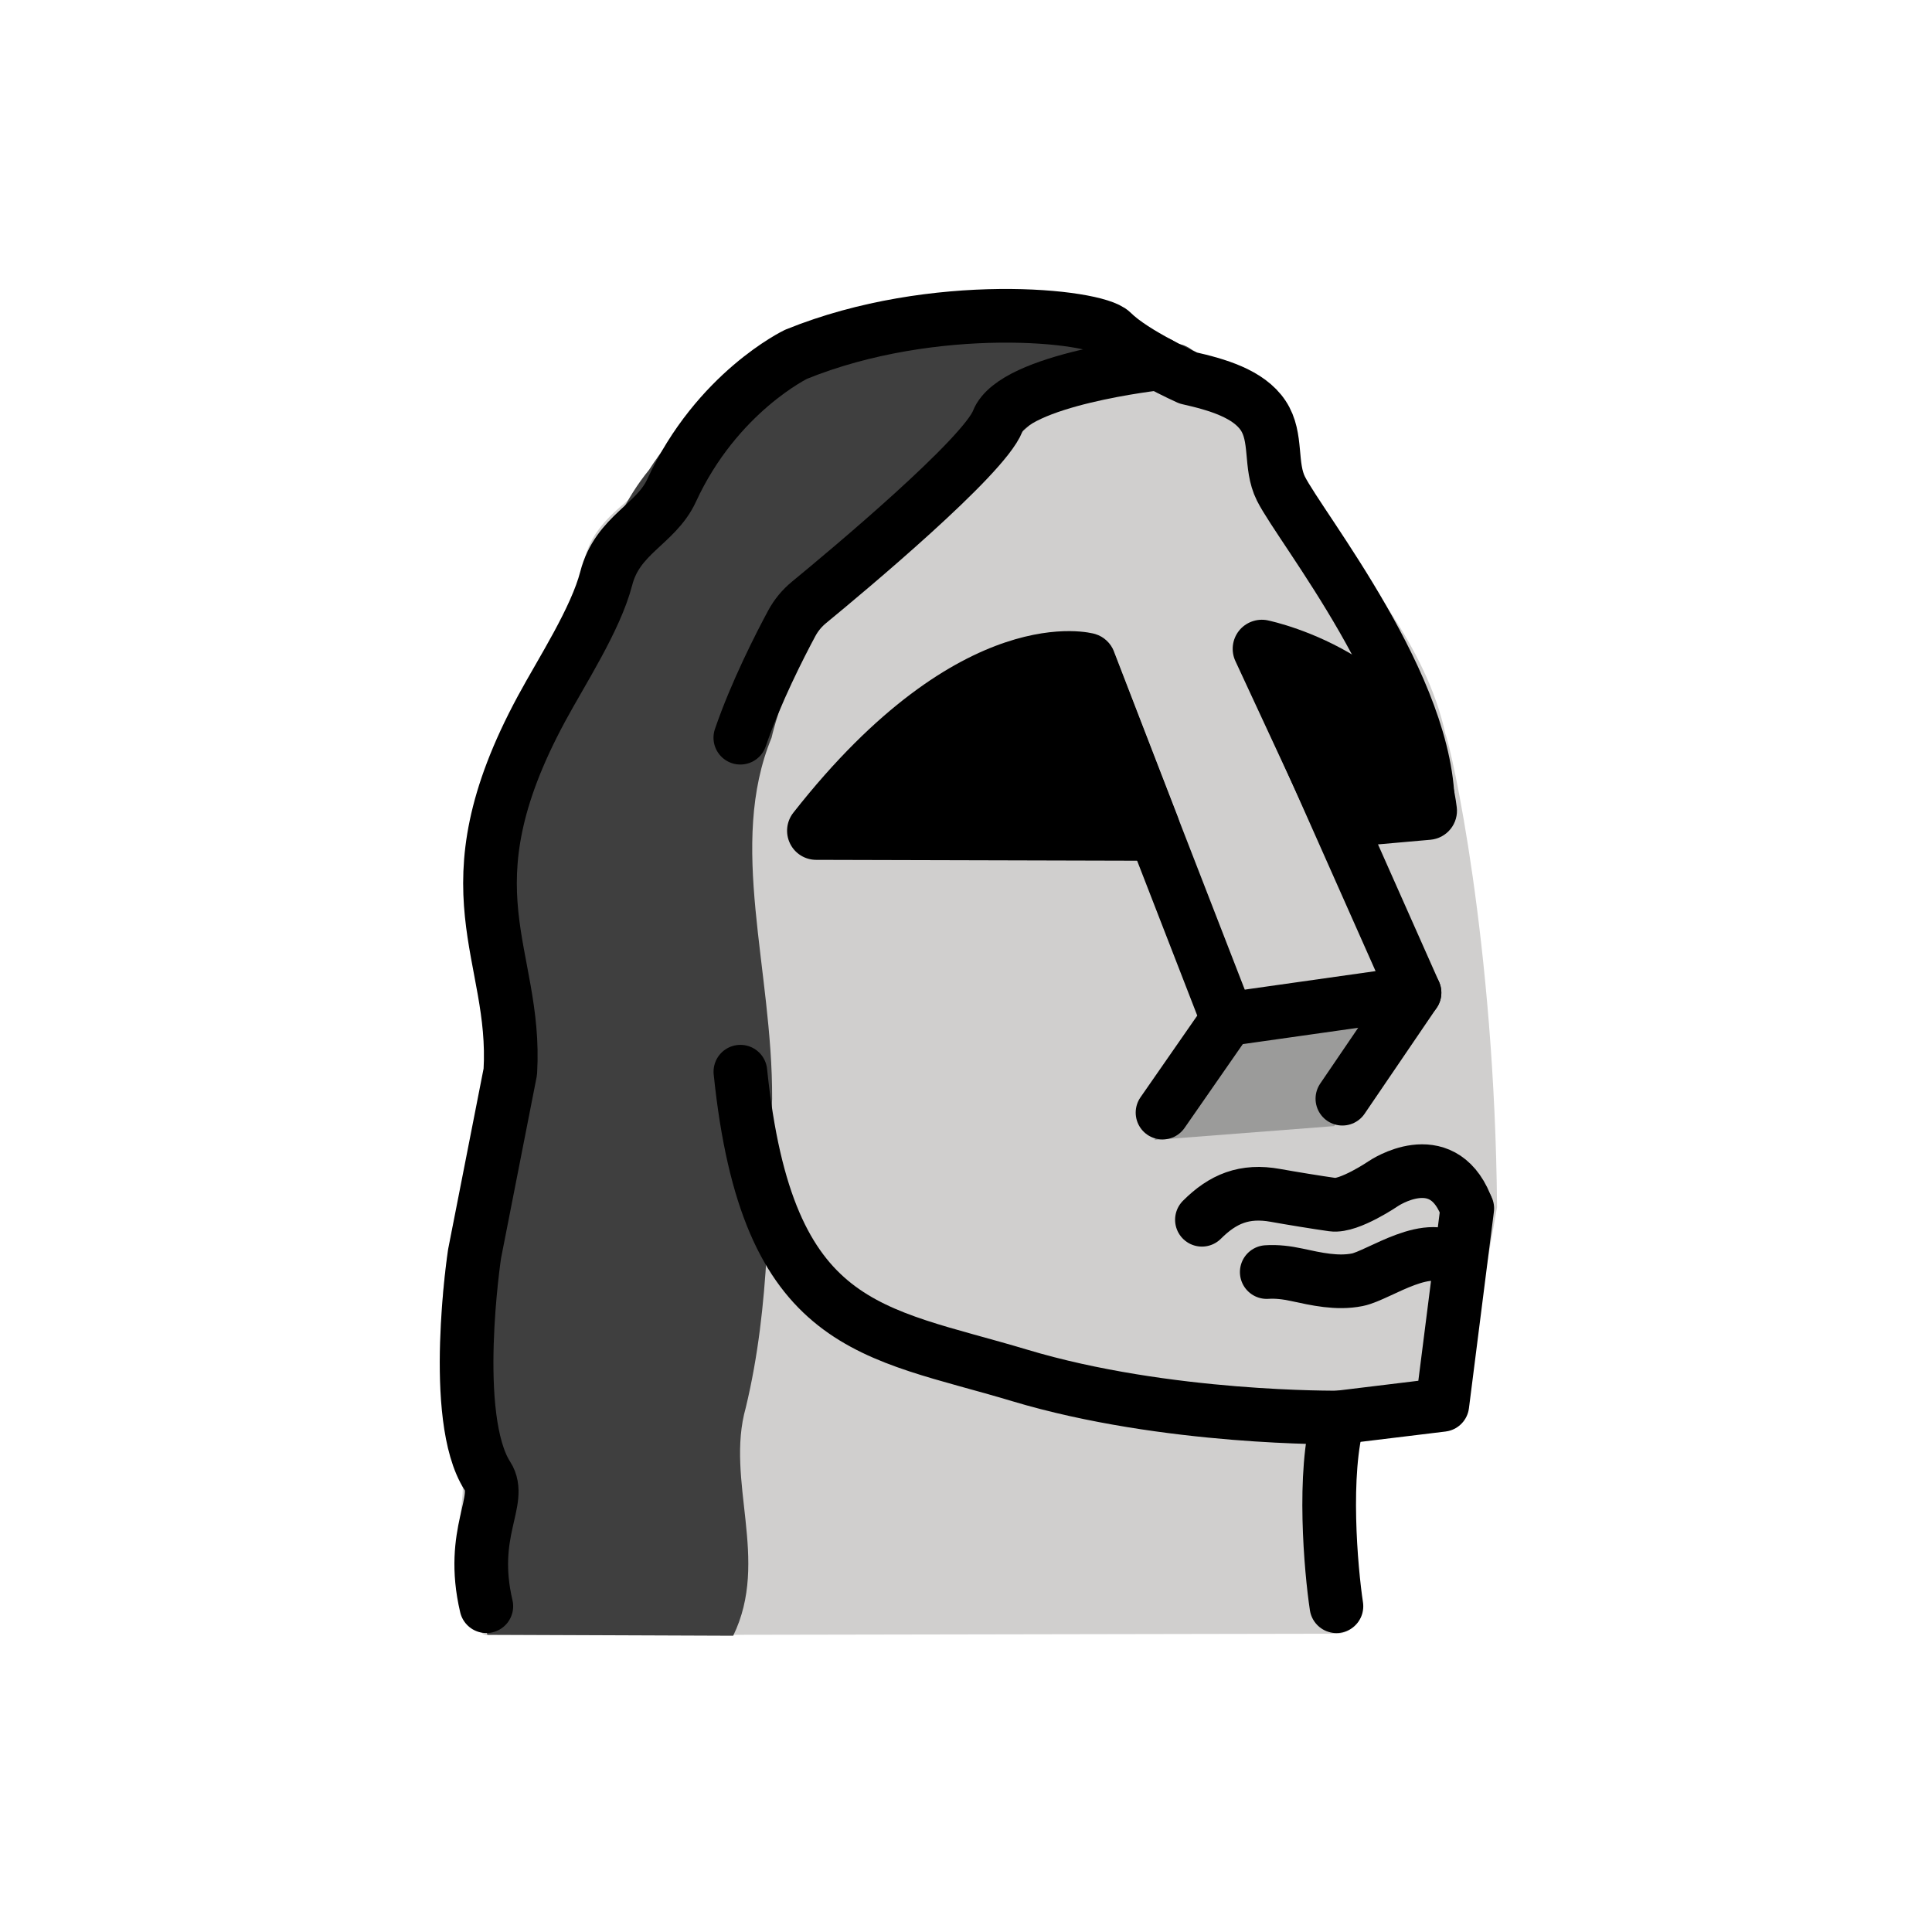
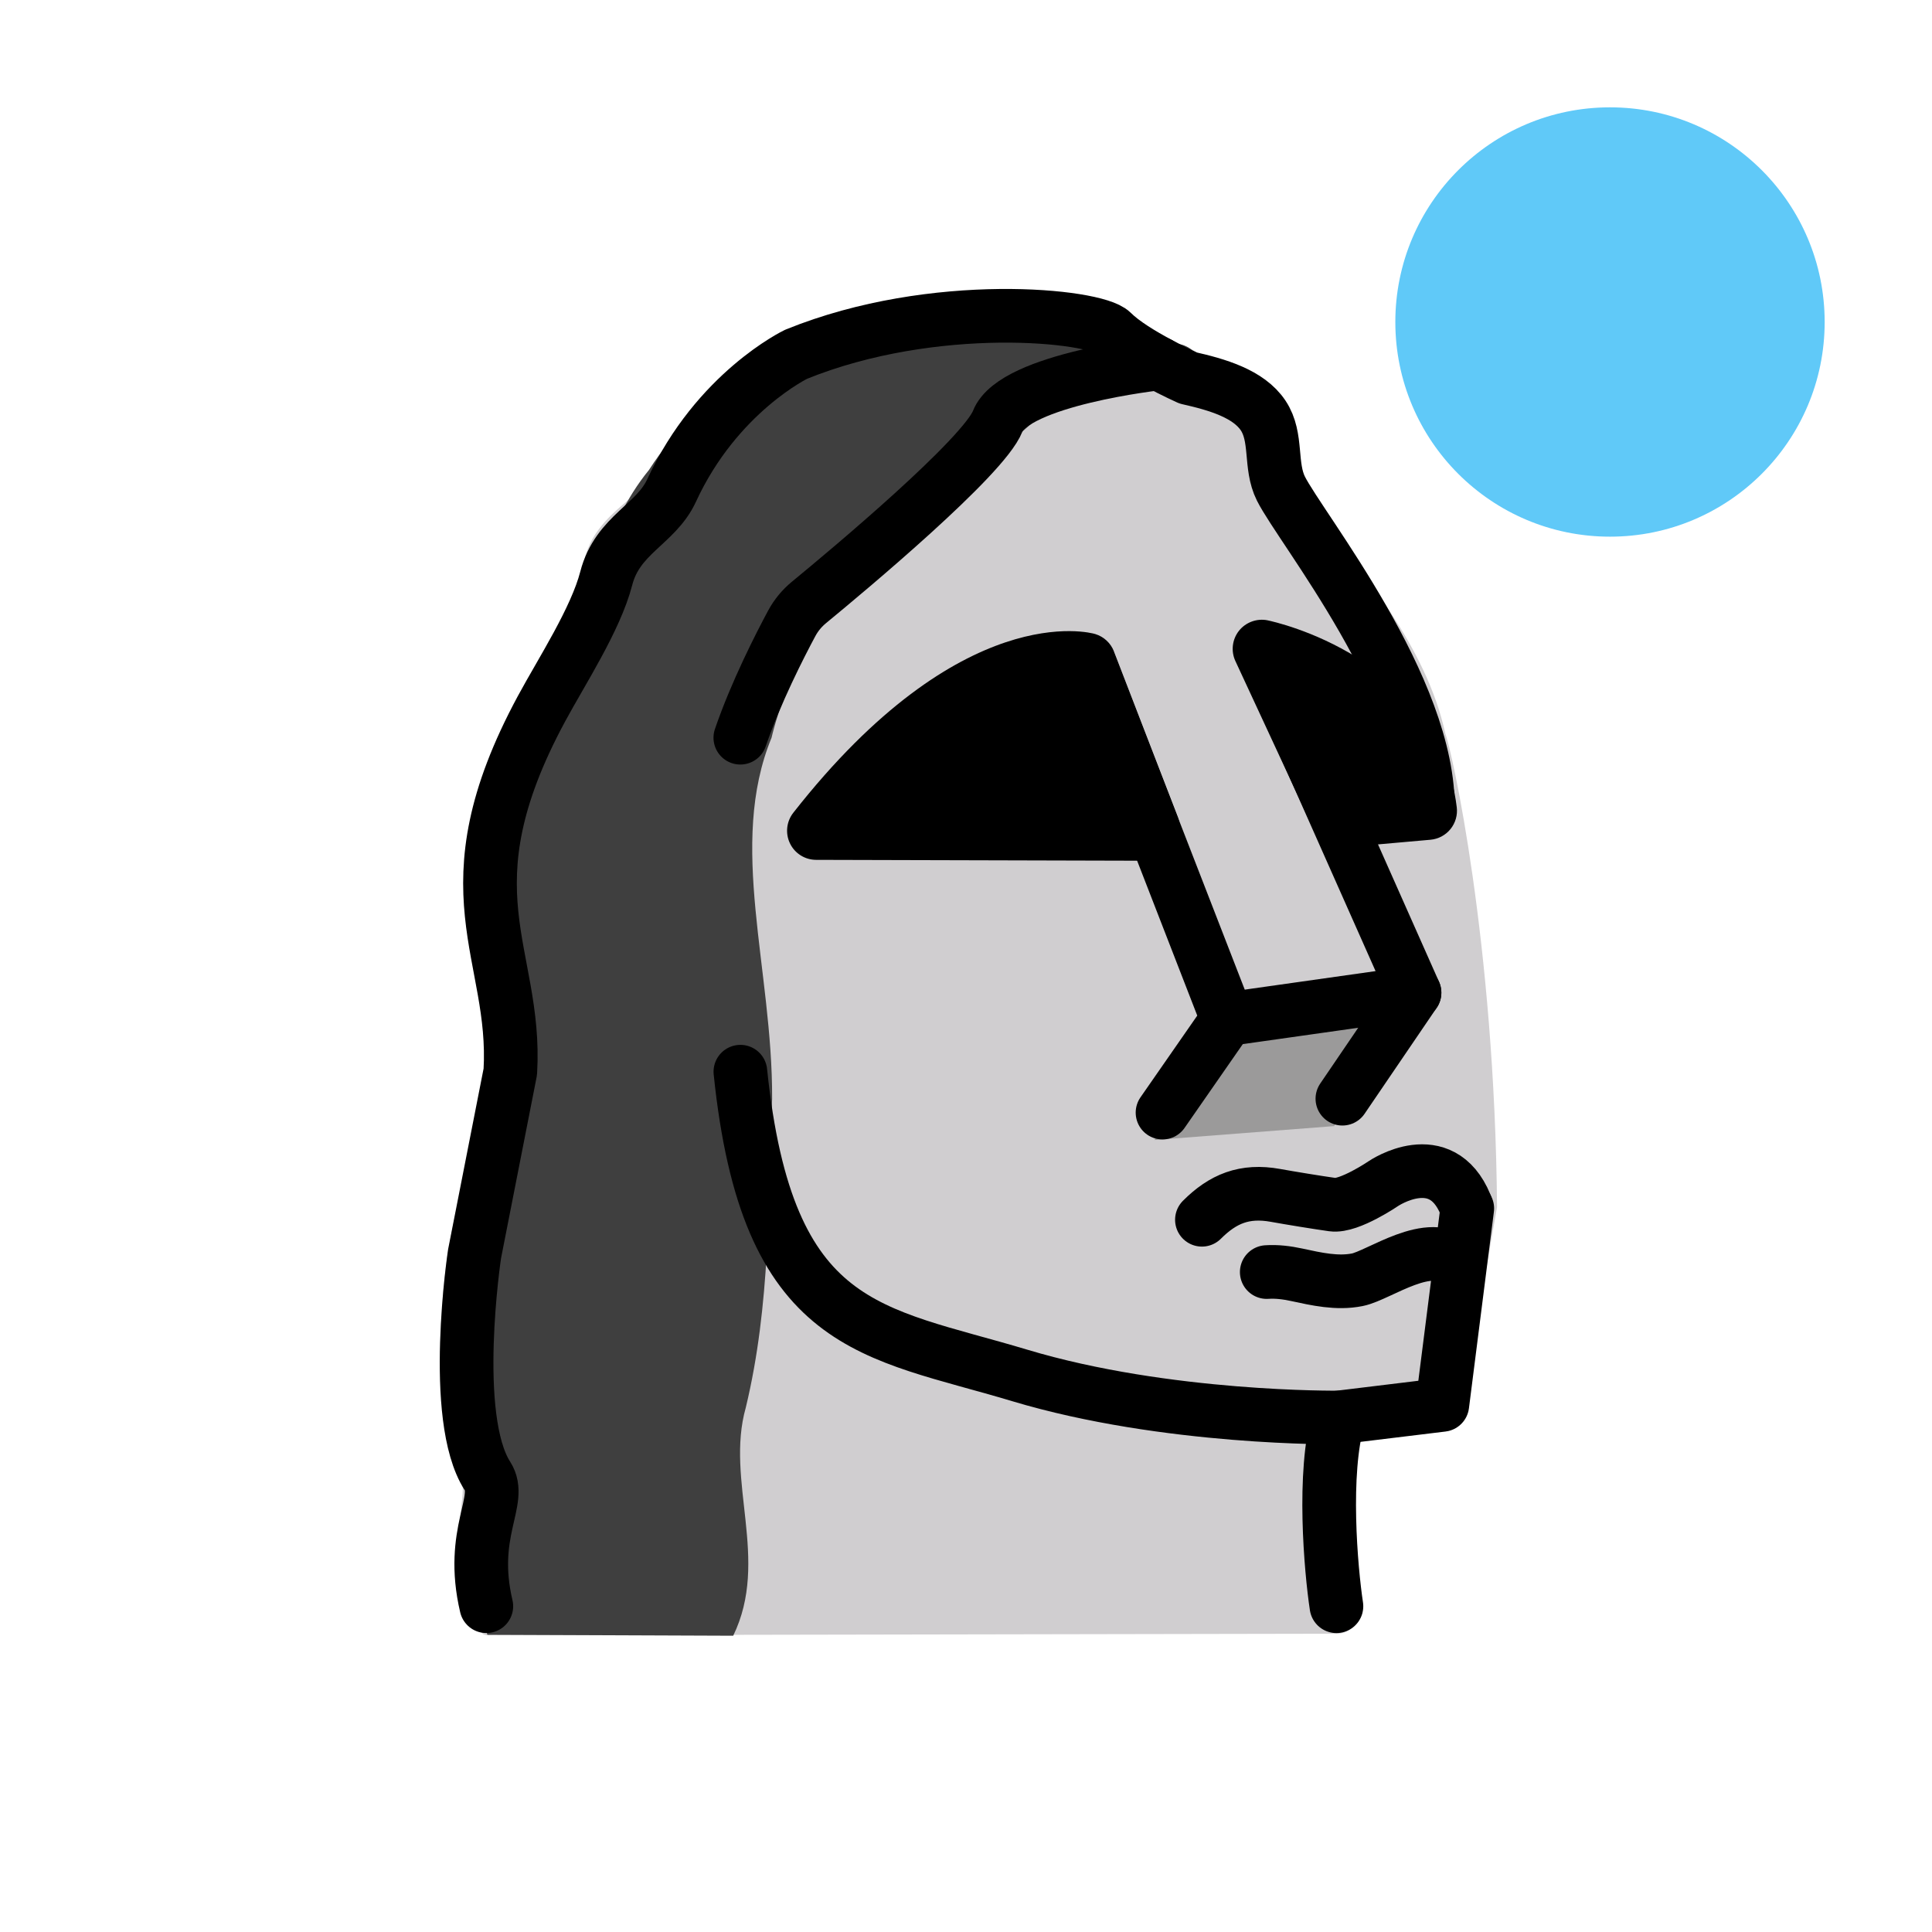
<svg xmlns="http://www.w3.org/2000/svg" id="emoji" viewBox="0 0 72 72">
  <g id="line-supplement">
    <g>
      <path d="M41.636,24.407c-.121-.309-.375-.546-.693-.644-.202-.064-5.112-1.463-11.379,6.527-.255,.326-.303,.769-.122,1.143,.18,.373,.558,.61,.972,.611l12.612,.033h.003c.357,0,.691-.176,.894-.471,.203-.295,.247-.672,.117-1.006l-2.405-6.193Z" />
      <path d="M47.242,23.118c-.396-.081-.814,.068-1.069,.389-.254,.321-.306,.758-.133,1.13l2.934,6.322c.179,.385,.564,.628,.984,.628,.032,0,.064-.002,.095-.004l3.255-.288c.293-.026,.563-.169,.748-.398,.185-.229,.269-.522,.233-.814-.686-5.586-6.786-6.91-7.045-6.964Z" />
    </g>
-     <path fill="none" stroke="#000" stroke-linecap="round" stroke-linejoin="round" stroke-width="2" d="M27.716,59.86c.592-2.487-.597-5.027,.077-7.405,.593-2.463,.744-4.849,.832-7.3" />
+     <path fill="none" stroke="#000000" stroke-linecap="round" stroke-linejoin="round" stroke-width="2" d="M27.716,59.86c.592-2.487-.597-5.027,.077-7.405,.593-2.463,.744-4.849,.832-7.3" />
  </g>
  <g id="color">
-     <path fill="#d0cfce" d="M55.791,44.998c-.085-9.93-1.698-17.091-1.928-17.657-.719-3.314-3.185-6.015-4.551-8.073-.42-.633-.783-1.179-.921-1.456-.131-.262-.162-.599-.198-.988-.051-.57-.11-1.214-.515-1.823-.605-.909-1.691-1.331-2.832-1.621-.248-.304-.57-.462-.871-.54-.019-.011-.038-.021-.057-.032-1.354-.758-3.039-1.702-4.504-1.797-.299-.019-.598-.024-.897-.03-.22-.004-.441-.007-.661-.018-.838-.036-1.831,.19-2.788,.412-.824,.192-1.653,.383-2.284,.37-1.8-.059-5.002,1.81-6.072,2.874l-2.417,2.895c-.222,.305-.543,.832-.883,1.12-.731,.619-1.635,1.385-1.703,2.757-.356,1.158-.129,2.114-1.1,3.039l-.586,.972c-2.242,3.541-1.697,4.94-2.611,7.722-.449,1.366,1.218,3.023,1.136,4.43l-.755,5.073c-.415,.964-2.177,5.931-.87,10.894,.175,.659,.357,1.422,.317,2.142-.007,.129-.022,.257-.037,.387-.029,.243-.055,.487-.053,.734,.006,.604,.179,1.171,.33,1.672,.176,.581,.328,1.083,.214,1.507-.066,.242-.016,.501,.135,.702,.15,.2,.125,.272,.376,.277l31.502-.058h.13c.234,0,.467-.118,.622-.295,.158-.18,.344-.369,.308-.606-.191-1.263-.656-4.416-.291-6.452l3.297-.401c.369-.044,.662-.335,.708-.704l1.307-7.426" />
+     <path fill="#d0ced0" d="M55.791,44.998c-.085-9.93-1.698-17.091-1.928-17.657-.719-3.314-3.185-6.015-4.551-8.073-.42-.633-.783-1.179-.921-1.456-.131-.262-.162-.599-.198-.988-.051-.57-.11-1.214-.515-1.823-.605-.909-1.691-1.331-2.832-1.621-.248-.304-.57-.462-.871-.54-.019-.011-.038-.021-.057-.032-1.354-.758-3.039-1.702-4.504-1.797-.299-.019-.598-.024-.897-.03-.22-.004-.441-.007-.661-.018-.838-.036-1.831,.19-2.788,.412-.824,.192-1.653,.383-2.284,.37-1.8-.059-5.002,1.81-6.072,2.874l-2.417,2.895c-.222,.305-.543,.832-.883,1.12-.731,.619-1.635,1.385-1.703,2.757-.356,1.158-.129,2.114-1.1,3.039l-.586,.972c-2.242,3.541-1.697,4.94-2.611,7.722-.449,1.366,1.218,3.023,1.136,4.43l-.755,5.073c-.415,.964-2.177,5.931-.87,10.894,.175,.659,.357,1.422,.317,2.142-.007,.129-.022,.257-.037,.387-.029,.243-.055,.487-.053,.734,.006,.604,.179,1.171,.33,1.672,.176,.581,.328,1.083,.214,1.507-.066,.242-.016,.501,.135,.702,.15,.2,.125,.272,.376,.277l31.502-.058h.13c.234,0,.467-.118,.622-.295,.158-.18,.344-.369,.308-.606-.191-1.263-.656-4.416-.291-6.452l3.297-.401c.369-.044,.662-.335,.708-.704l1.307-7.426" />
    <g>
      <path d="M41.513,24.274c-.121-.309-.375-.546-.693-.644-.202-.064-4.989-1.331-11.257,6.66-.255,.326-.303,.769-.122,1.143,.18,.373,.558,.61,.972,.611l12.399,.033h.215c.205,0,.479-.176,.681-.471,.203-.295,.32-.805,.191-1.139l-2.388-6.192Z" />
      <path d="M47.242,23.118c-.396-.081-.814,.068-1.069,.389-.254,.321-.306,.758-.133,1.13l2.934,6.322c.179,.385,.564,.628,.984,.628,.032,0,.064-.002,.095-.004l3.255-.288c.293-.026,.563-.169,.748-.398,.185-.229,.269-.522,.233-.814-.686-5.586-6.786-6.91-7.045-6.964Z" />
    </g>
    <path fill="#3f3f3f" d="M27.325,60.958c1.375-2.831-.305-5.774,.469-8.504,.927-3.852,.83-7.681,.981-11.509,.017-4.84-1.663-9.465-.021-13.453,0,0,.825-3.72,2.956-5.281,1.887-1.382,3.999-3.549,5.587-5.294,1.733-1.996,3.968-3.212,6.545-2.3,1.559,.515,1.227-1.757-.034-1.81-6.186-3.884-15.79-1.27-19.622,4.706-1.744,2.135-1.991,4.703-3.024,6.118-4.396,6.018-1.373,8.897-2.145,15.34-.241,2.014-2.565,11.692-.625,16.703,.64,1.653-.785,3.539-.229,5.249l9.163,.036Z" />
-     <polygon fill="#9b9b9a" points="43.019 42.484 45.939 37.982 52.561 37.191 49.723 41.966 43.019 42.484" />
+     <polygon fill="#9b9a9a" points="43.019 42.484 45.939 37.982 52.561 37.191 49.723 41.966 43.019 42.484" />
  </g>
  <g id="line">
-     <polyline fill="none" stroke="#000" stroke-linecap="round" stroke-linejoin="round" stroke-width="2" points="47.023 24.18 52.715 36.995 45.743 37.982" />
-     <path fill="none" stroke="#000" stroke-linecap="round" stroke-linejoin="round" stroke-width="2" d="M53.212,30.214c.102-4.543-4.736-10.528-5.475-12.003-.431-.86-.12-1.91-.662-2.725-.543-.816-1.716-1.155-2.793-1.398,0,0-2.028-.905-2.83-1.707-.634-.634-6.629-1.269-11.782,.821,0,0-2.956,1.416-4.643,5.08-.582,1.265-2.013,1.639-2.434,3.272-.395,1.528-1.664,3.469-2.413,4.858-3.668,6.794-.903,9.097-1.162,13.528l-1.333,6.791s-.92,6.096,.481,8.275c.588,.914-.693,2.089-.042,4.853" />
-     <path fill="none" stroke="#000" stroke-linecap="round" stroke-linejoin="round" stroke-width="2" d="M44.792,45.457c.781-.781,1.586-1.117,2.742-.908,.554,.1,1.569,.266,2.127,.344,.618,.087,1.905-.791,1.905-.791,0,0,2.132-1.438,3.05,.788" />
-     <path fill="none" stroke="#000" stroke-linecap="round" stroke-linejoin="round" stroke-width="2" d="M49.886,52.827c-.608,2.054-.286,5.678-.081,7.033" />
-     <polyline fill="none" stroke="#000" stroke-linecap="round" stroke-linejoin="round" stroke-width="2" points="43.324 41.464 45.743 37.982 40.625 24.799" />
-     <line x1="52.715" x2="50.027" y1="36.995" y2="40.945" fill="none" stroke="#000" stroke-linecap="round" stroke-linejoin="round" stroke-width="2" />
-     <path fill="none" stroke="#000" stroke-linecap="round" stroke-linejoin="round" stroke-width="2" d="M47.208,47.406c.366-.026,.752,.023,1.109,.1,.75,.162,1.514,.337,2.266,.187,.818-.163,2.727-1.61,3.72-.617" />
-     <path fill="none" stroke="#000" stroke-linecap="round" stroke-linejoin="round" stroke-width="2" d="M54.681,45.035l-.93,7.321-3.865,.47s-6.405,.079-11.891-1.57-9.404-1.626-10.403-11.317" />
-     <path fill="none" stroke="#000" stroke-linecap="round" stroke-linejoin="round" stroke-width="2" d="M43.184,13.544s-5.391,.59-6.002,2.152c-.522,1.335-5.577,5.557-7.031,6.752-.265,.218-.481,.479-.644,.781-.437,.813-1.338,2.572-1.917,4.263" />
+     <polyline fill="none" stroke="#000000" stroke-linecap="round" stroke-linejoin="round" stroke-width="2" points="47.023 24.18 52.715 36.995 45.743 37.982" />
+     <path fill="none" stroke="#000000" stroke-linecap="round" stroke-linejoin="round" stroke-width="2" d="M53.212,30.214c.102-4.543-4.736-10.528-5.475-12.003-.431-.86-.12-1.91-.662-2.725-.543-.816-1.716-1.155-2.793-1.398,0,0-2.028-.905-2.83-1.707-.634-.634-6.629-1.269-11.782,.821,0,0-2.956,1.416-4.643,5.08-.582,1.265-2.013,1.639-2.434,3.272-.395,1.528-1.664,3.469-2.413,4.858-3.668,6.794-.903,9.097-1.162,13.528l-1.333,6.791s-.92,6.096,.481,8.275c.588,.914-.693,2.089-.042,4.853" />
+     <path fill="none" stroke="#000000" stroke-linecap="round" stroke-linejoin="round" stroke-width="2" d="M44.792,45.457c.781-.781,1.586-1.117,2.742-.908,.554,.1,1.569,.266,2.127,.344,.618,.087,1.905-.791,1.905-.791,0,0,2.132-1.438,3.05,.788" />
+     <path fill="none" stroke="#000000" stroke-linecap="round" stroke-linejoin="round" stroke-width="2" d="M49.886,52.827c-.608,2.054-.286,5.678-.081,7.033" />
+     <polyline fill="none" stroke="#000000" stroke-linecap="round" stroke-linejoin="round" stroke-width="2" points="43.324 41.464 45.743 37.982 40.625 24.799" />
+     <line x1="52.715" x2="50.027" y1="36.995" y2="40.945" fill="none" stroke="#000000" stroke-linecap="round" stroke-linejoin="round" stroke-width="2" />
+     <path fill="none" stroke="#000000" stroke-linecap="round" stroke-linejoin="round" stroke-width="2" d="M47.208,47.406c.366-.026,.752,.023,1.109,.1,.75,.162,1.514,.337,2.266,.187,.818-.163,2.727-1.61,3.72-.617" />
+     <path fill="none" stroke="#000000" stroke-linecap="round" stroke-linejoin="round" stroke-width="2" d="M54.681,45.035l-.93,7.321-3.865,.47s-6.405,.079-11.891-1.57-9.404-1.626-10.403-11.317" />
+     <path fill="none" stroke="#000000" stroke-linecap="round" stroke-linejoin="round" stroke-width="2" d="M43.184,13.544s-5.391,.59-6.002,2.152c-.522,1.335-5.577,5.557-7.031,6.752-.265,.218-.481,.479-.644,.781-.437,.813-1.338,2.572-1.917,4.263" />
  </g>
+   <circle cx="60" cy="12" r="8" fill="#4FC3F7" opacity="0.9" />
</svg>
